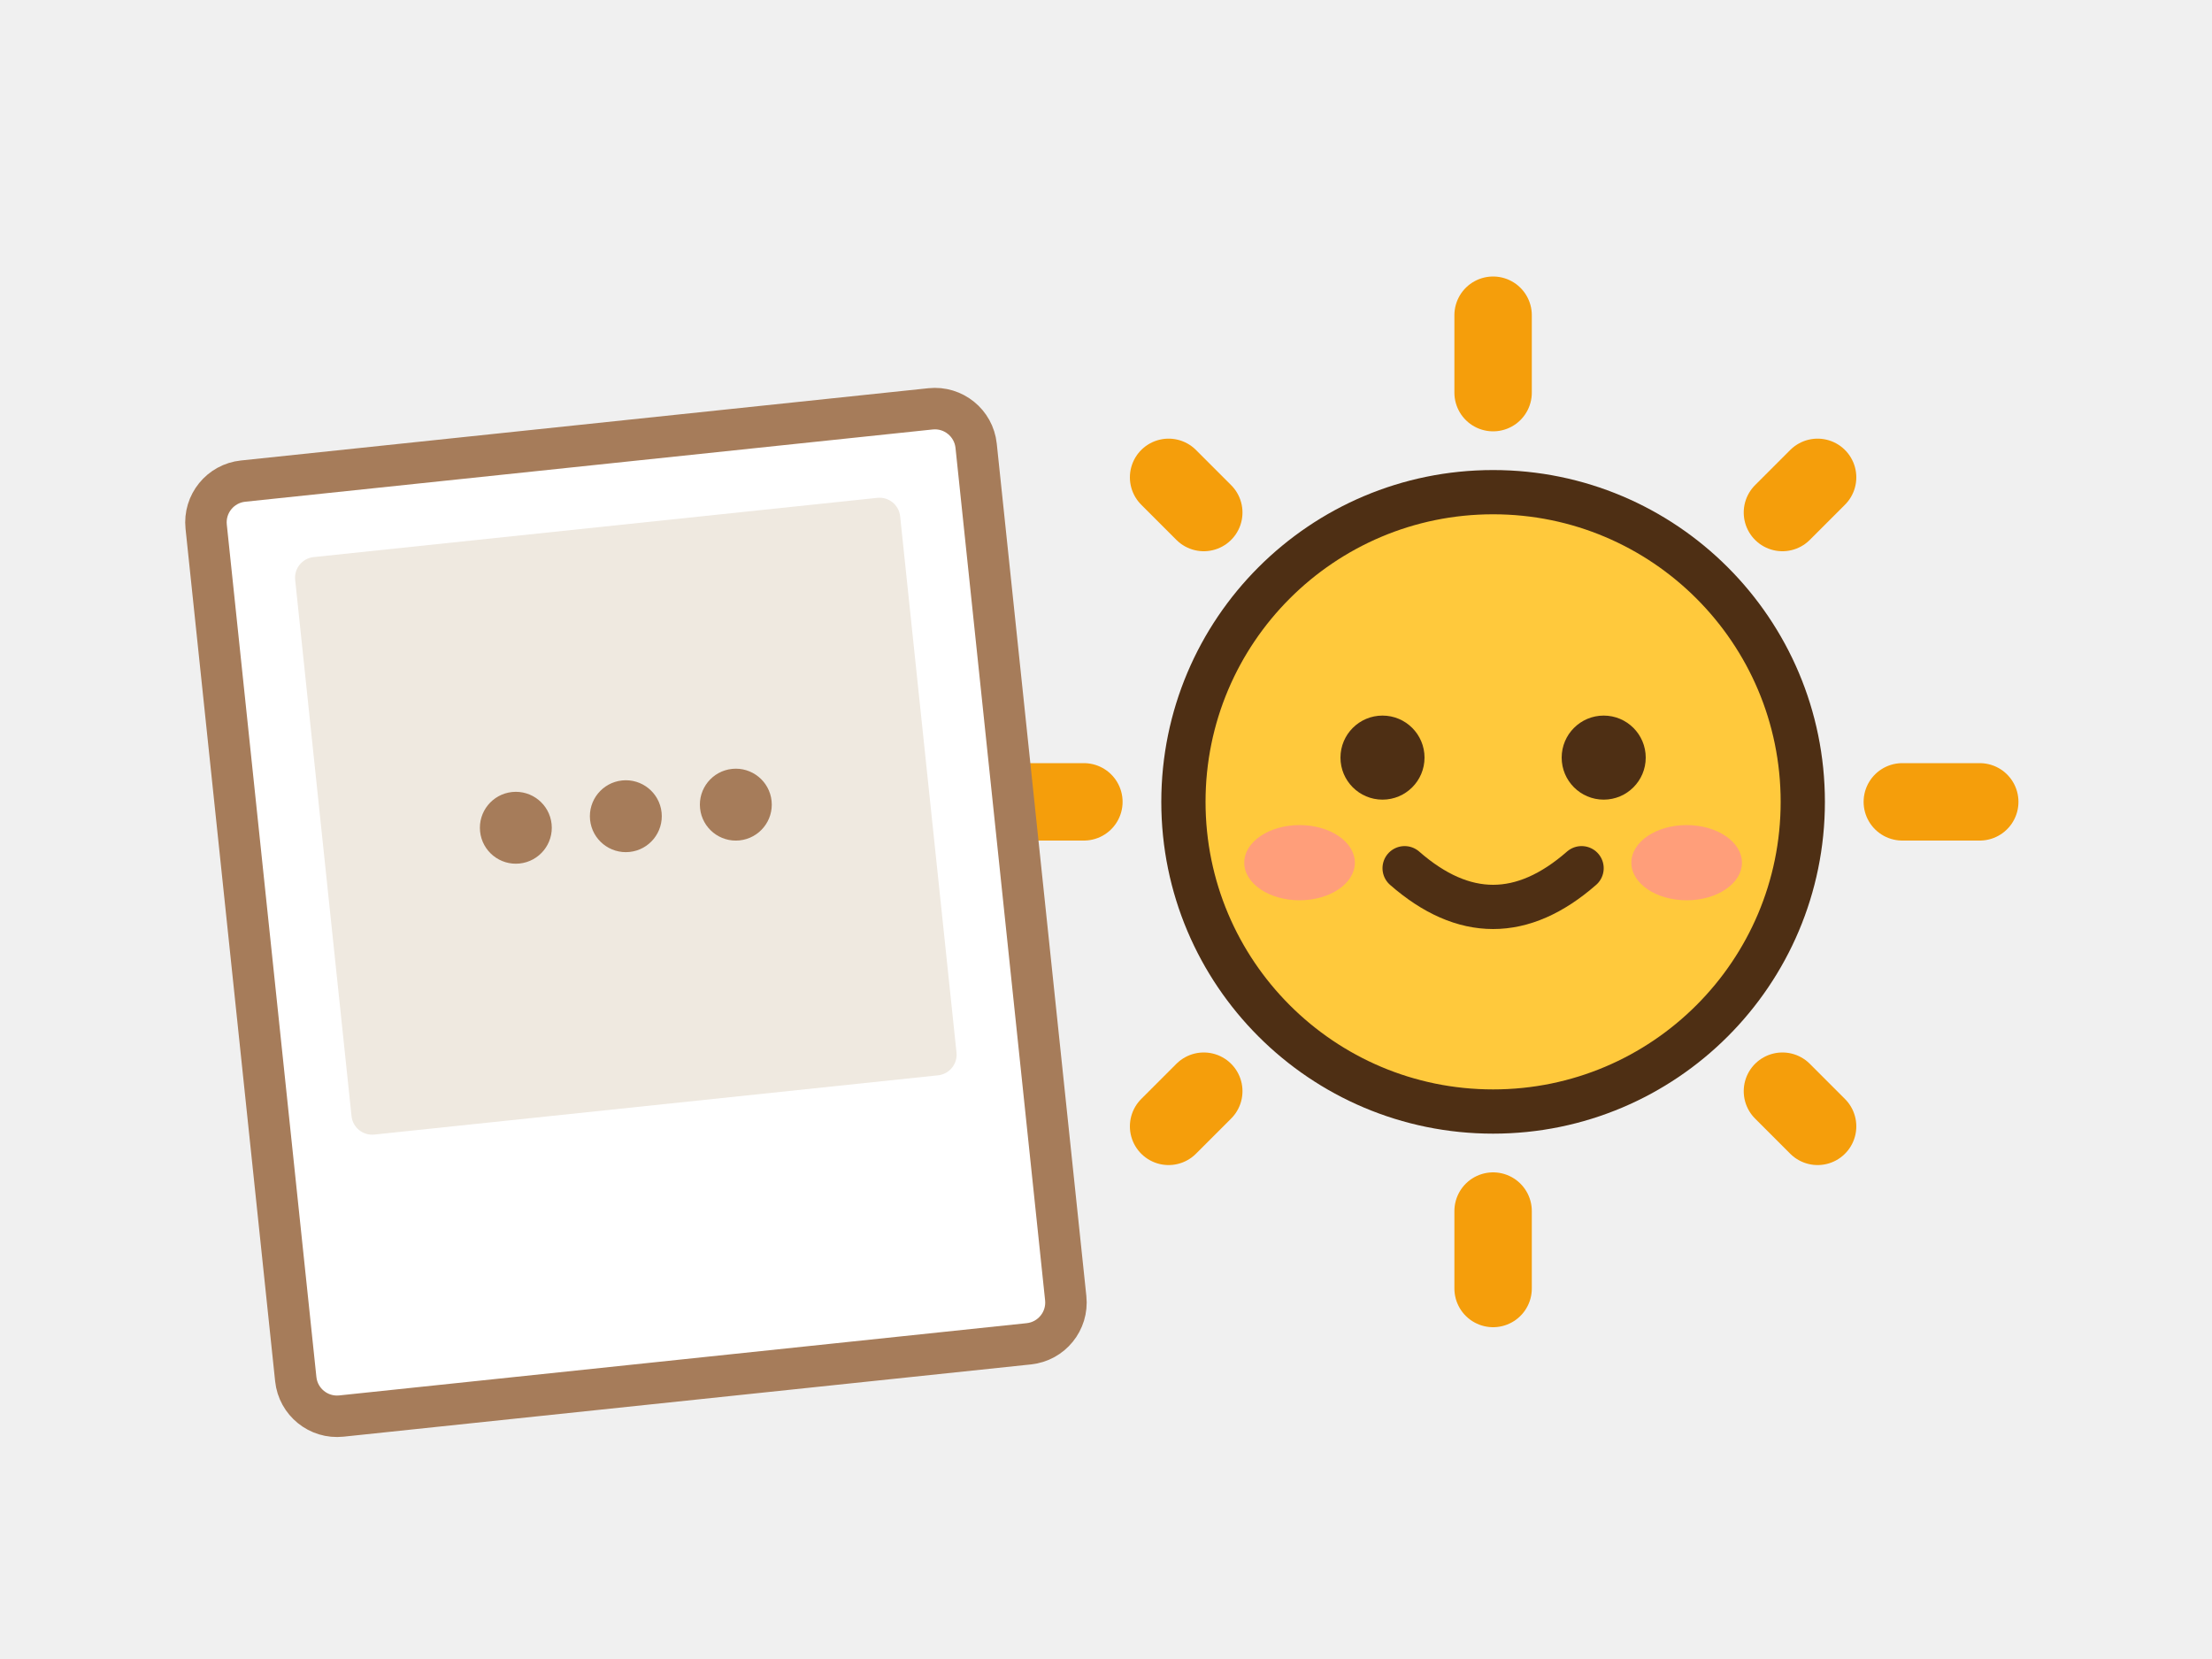
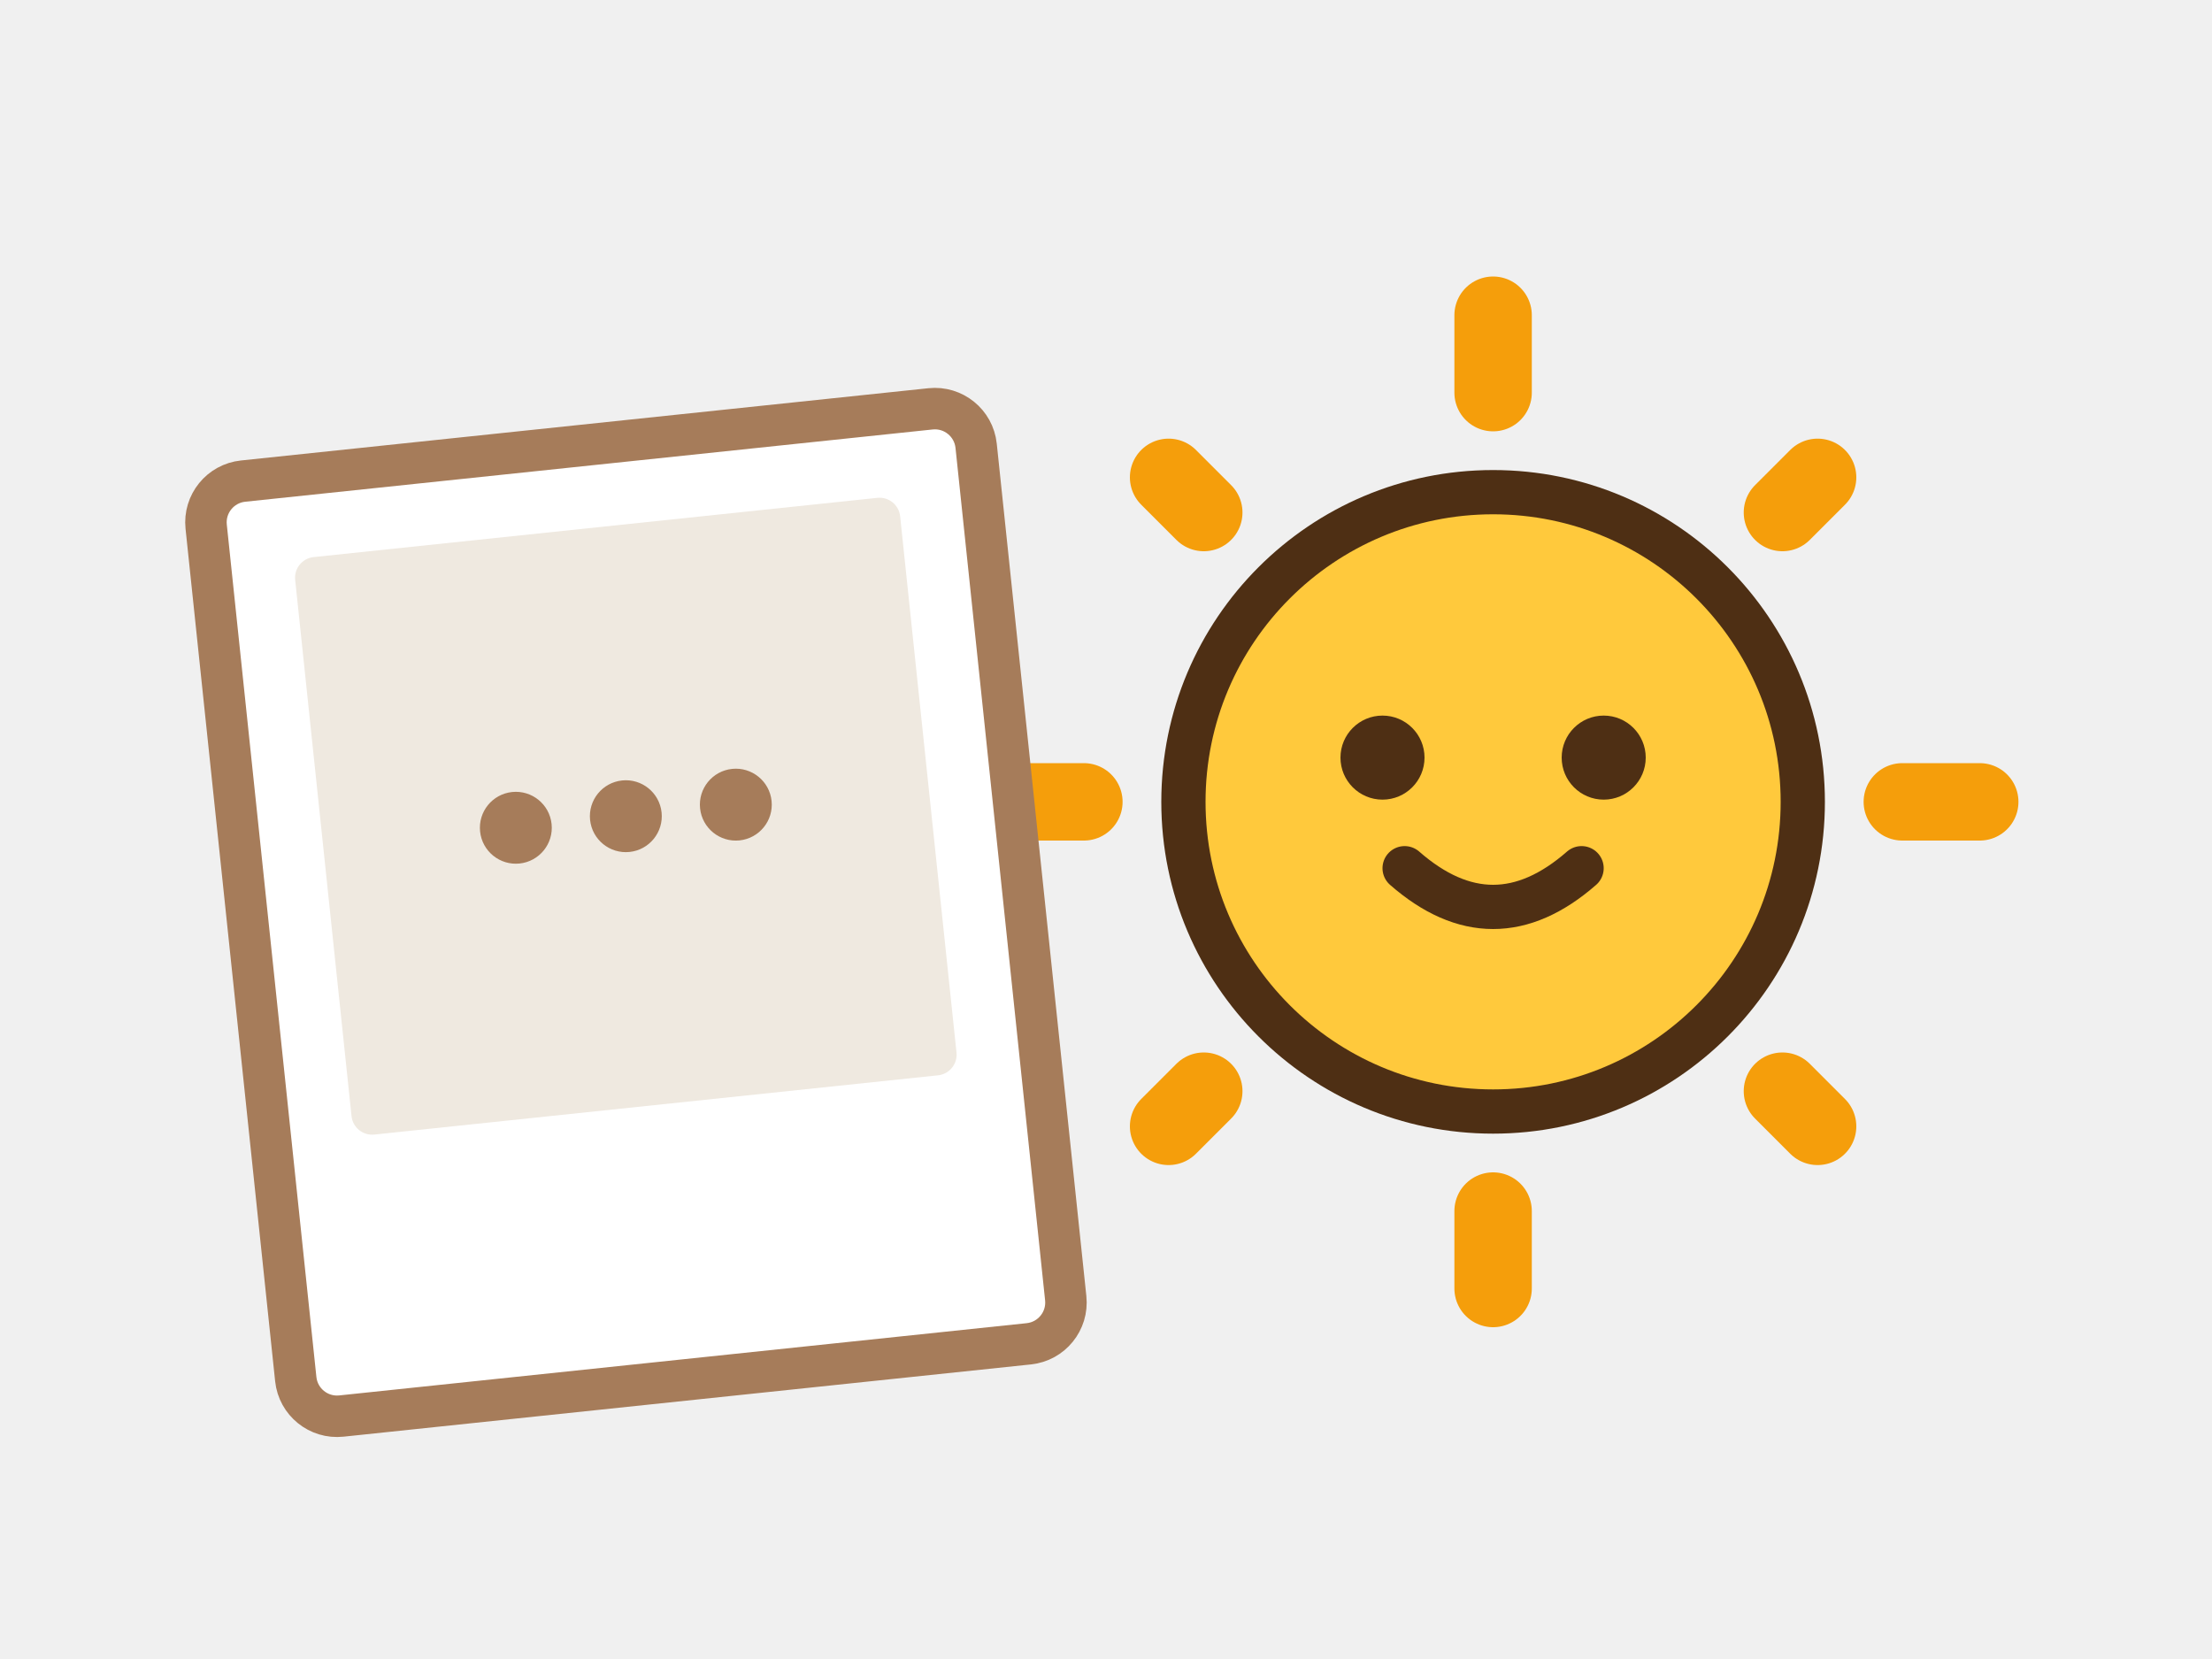
<svg xmlns="http://www.w3.org/2000/svg" viewBox="0 0 160 120" width="160" height="120" color="#4E2F14" role="img">
  <g transform="translate(69.6 19.6) scale(0.8)">
    <path d="M85 48L92 48M74.16 74.16L77.34 77.34M48 85L48 92M21.84 74.16L18.66 77.34M11 48L4 48M21.84 21.84L18.66 18.66M48 11L48 4M74.16 21.84L77.34 18.66" fill="none" stroke="#F59E0B" stroke-width="7" stroke-linecap="round" />
    <circle cx="48" cy="48" r="28" fill="#FFC93C" stroke="currentColor" stroke-width="4" />
-     <ellipse cx="30.5" cy="53.5" rx="5" ry="3.4" fill="#FF9E7A" />
-     <ellipse cx="65.5" cy="53.5" rx="5" ry="3.4" fill="#FF9E7A" />
    <circle cx="38" cy="44" r="3.8" fill="currentColor" />
    <circle cx="58" cy="44" r="3.8" fill="currentColor" />
    <path d="M40 54Q48 61 56 54" fill="none" stroke="currentColor" stroke-width="4" stroke-linecap="round" stroke-linejoin="round" />
  </g>
  <g transform="translate(46 66) rotate(-6)">
    <rect x="-28" y="-34" width="56" height="68" rx="3" fill="#FFFFFF" stroke="#A67C5A" stroke-width="3" />
    <rect x="-22" y="-28" width="44" height="42" rx="1.5" fill="#EFE9E0" />
    <circle cx="-8" cy="-7" r="2.6" fill="#A67C5A" />
    <circle cx="0" cy="-7" r="2.6" fill="#A67C5A" />
    <circle cx="8" cy="-7" r="2.6" fill="#A67C5A" />
  </g>
</svg>
